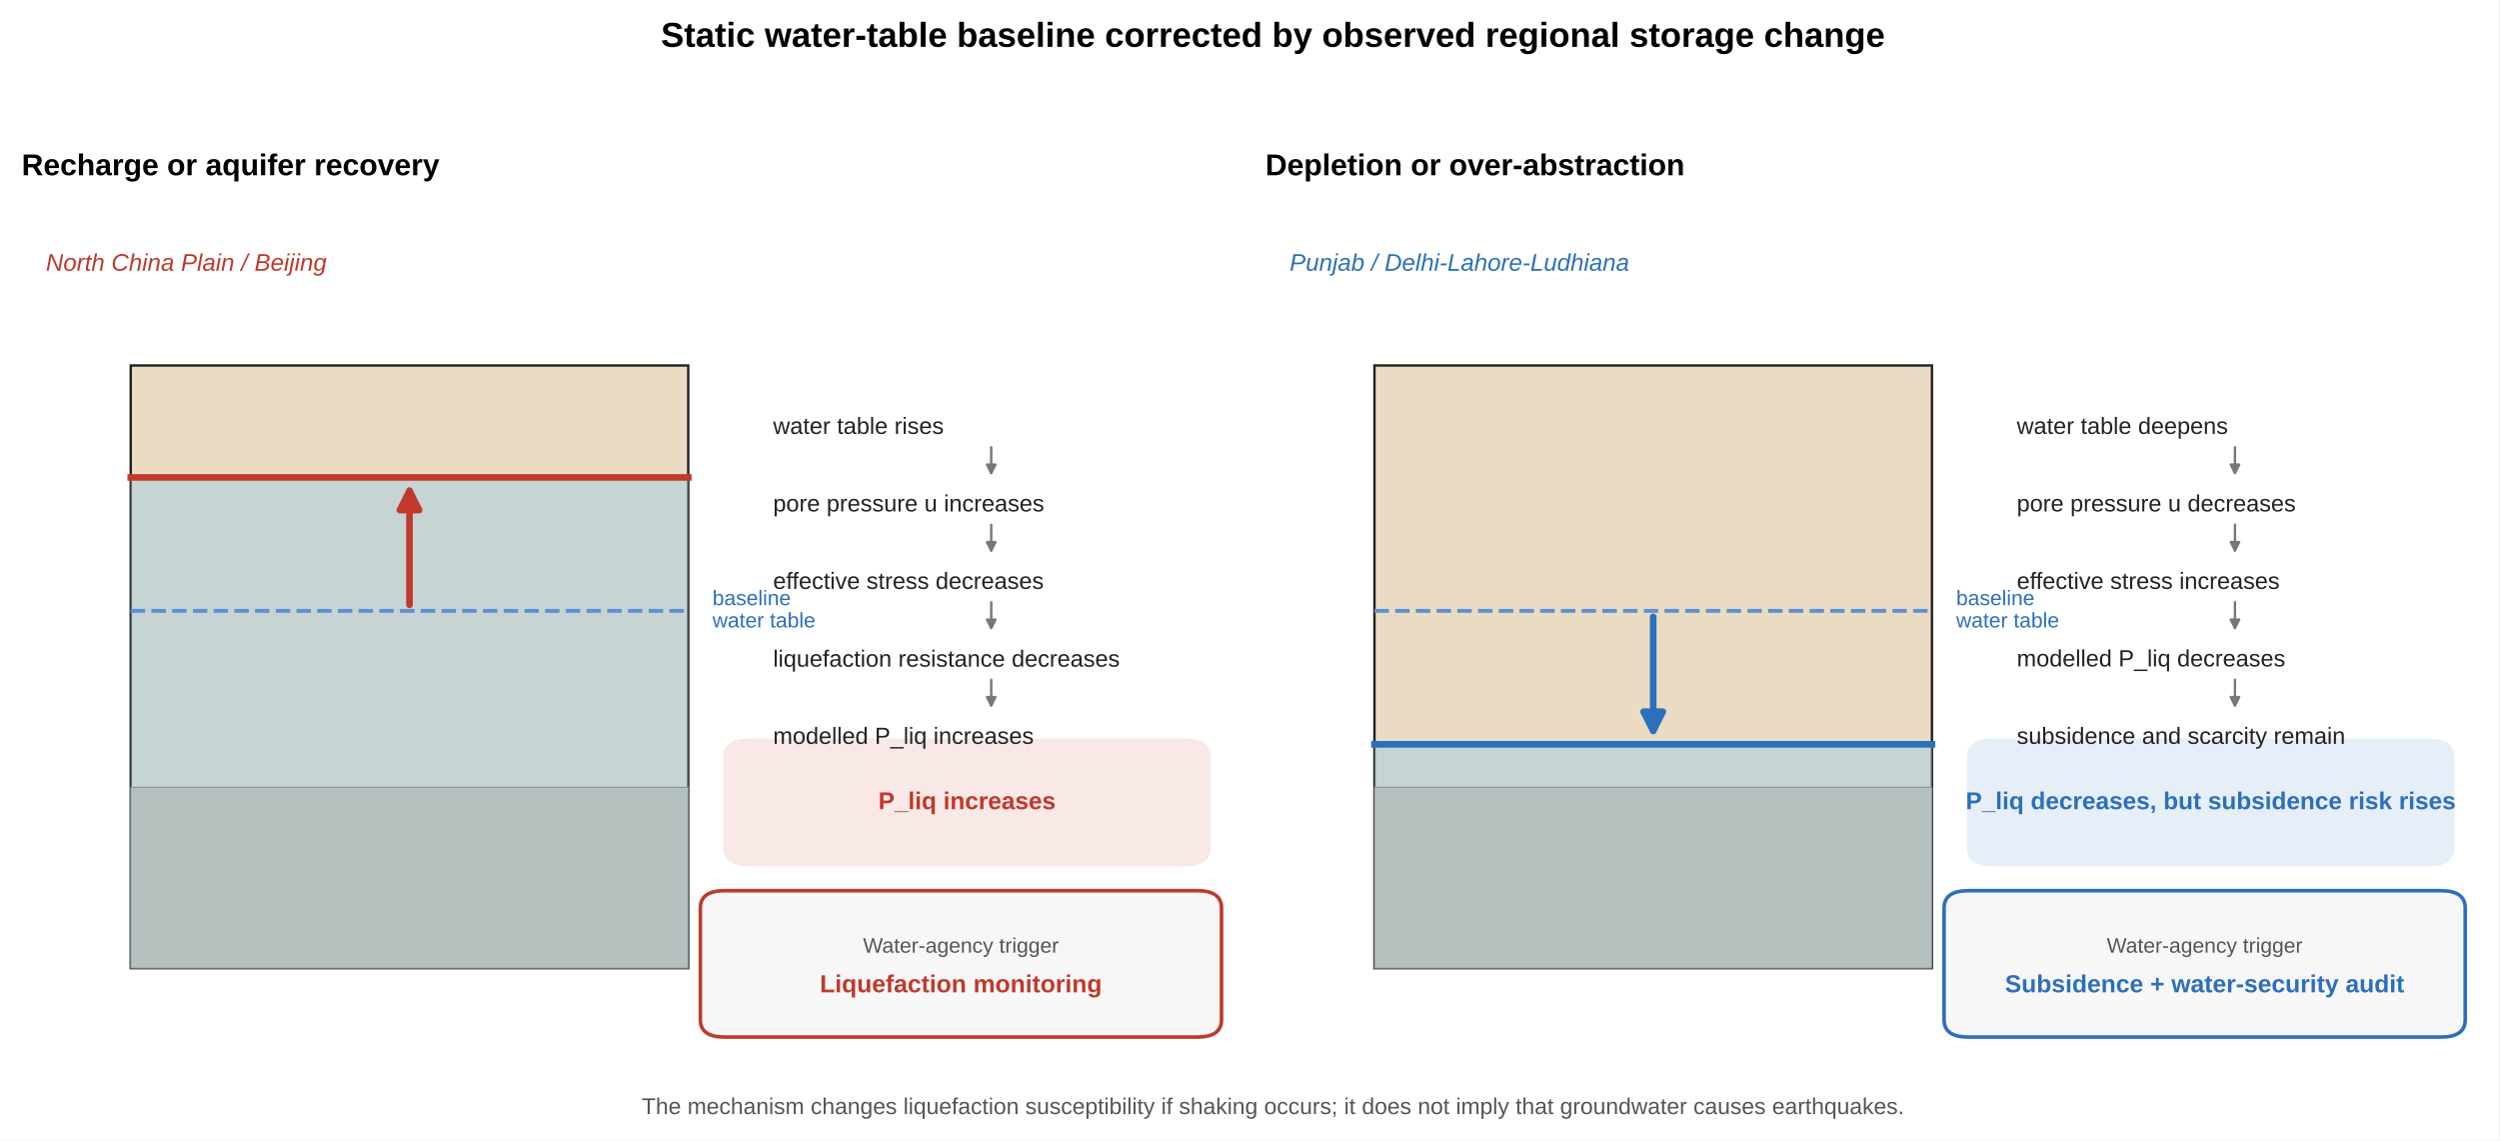
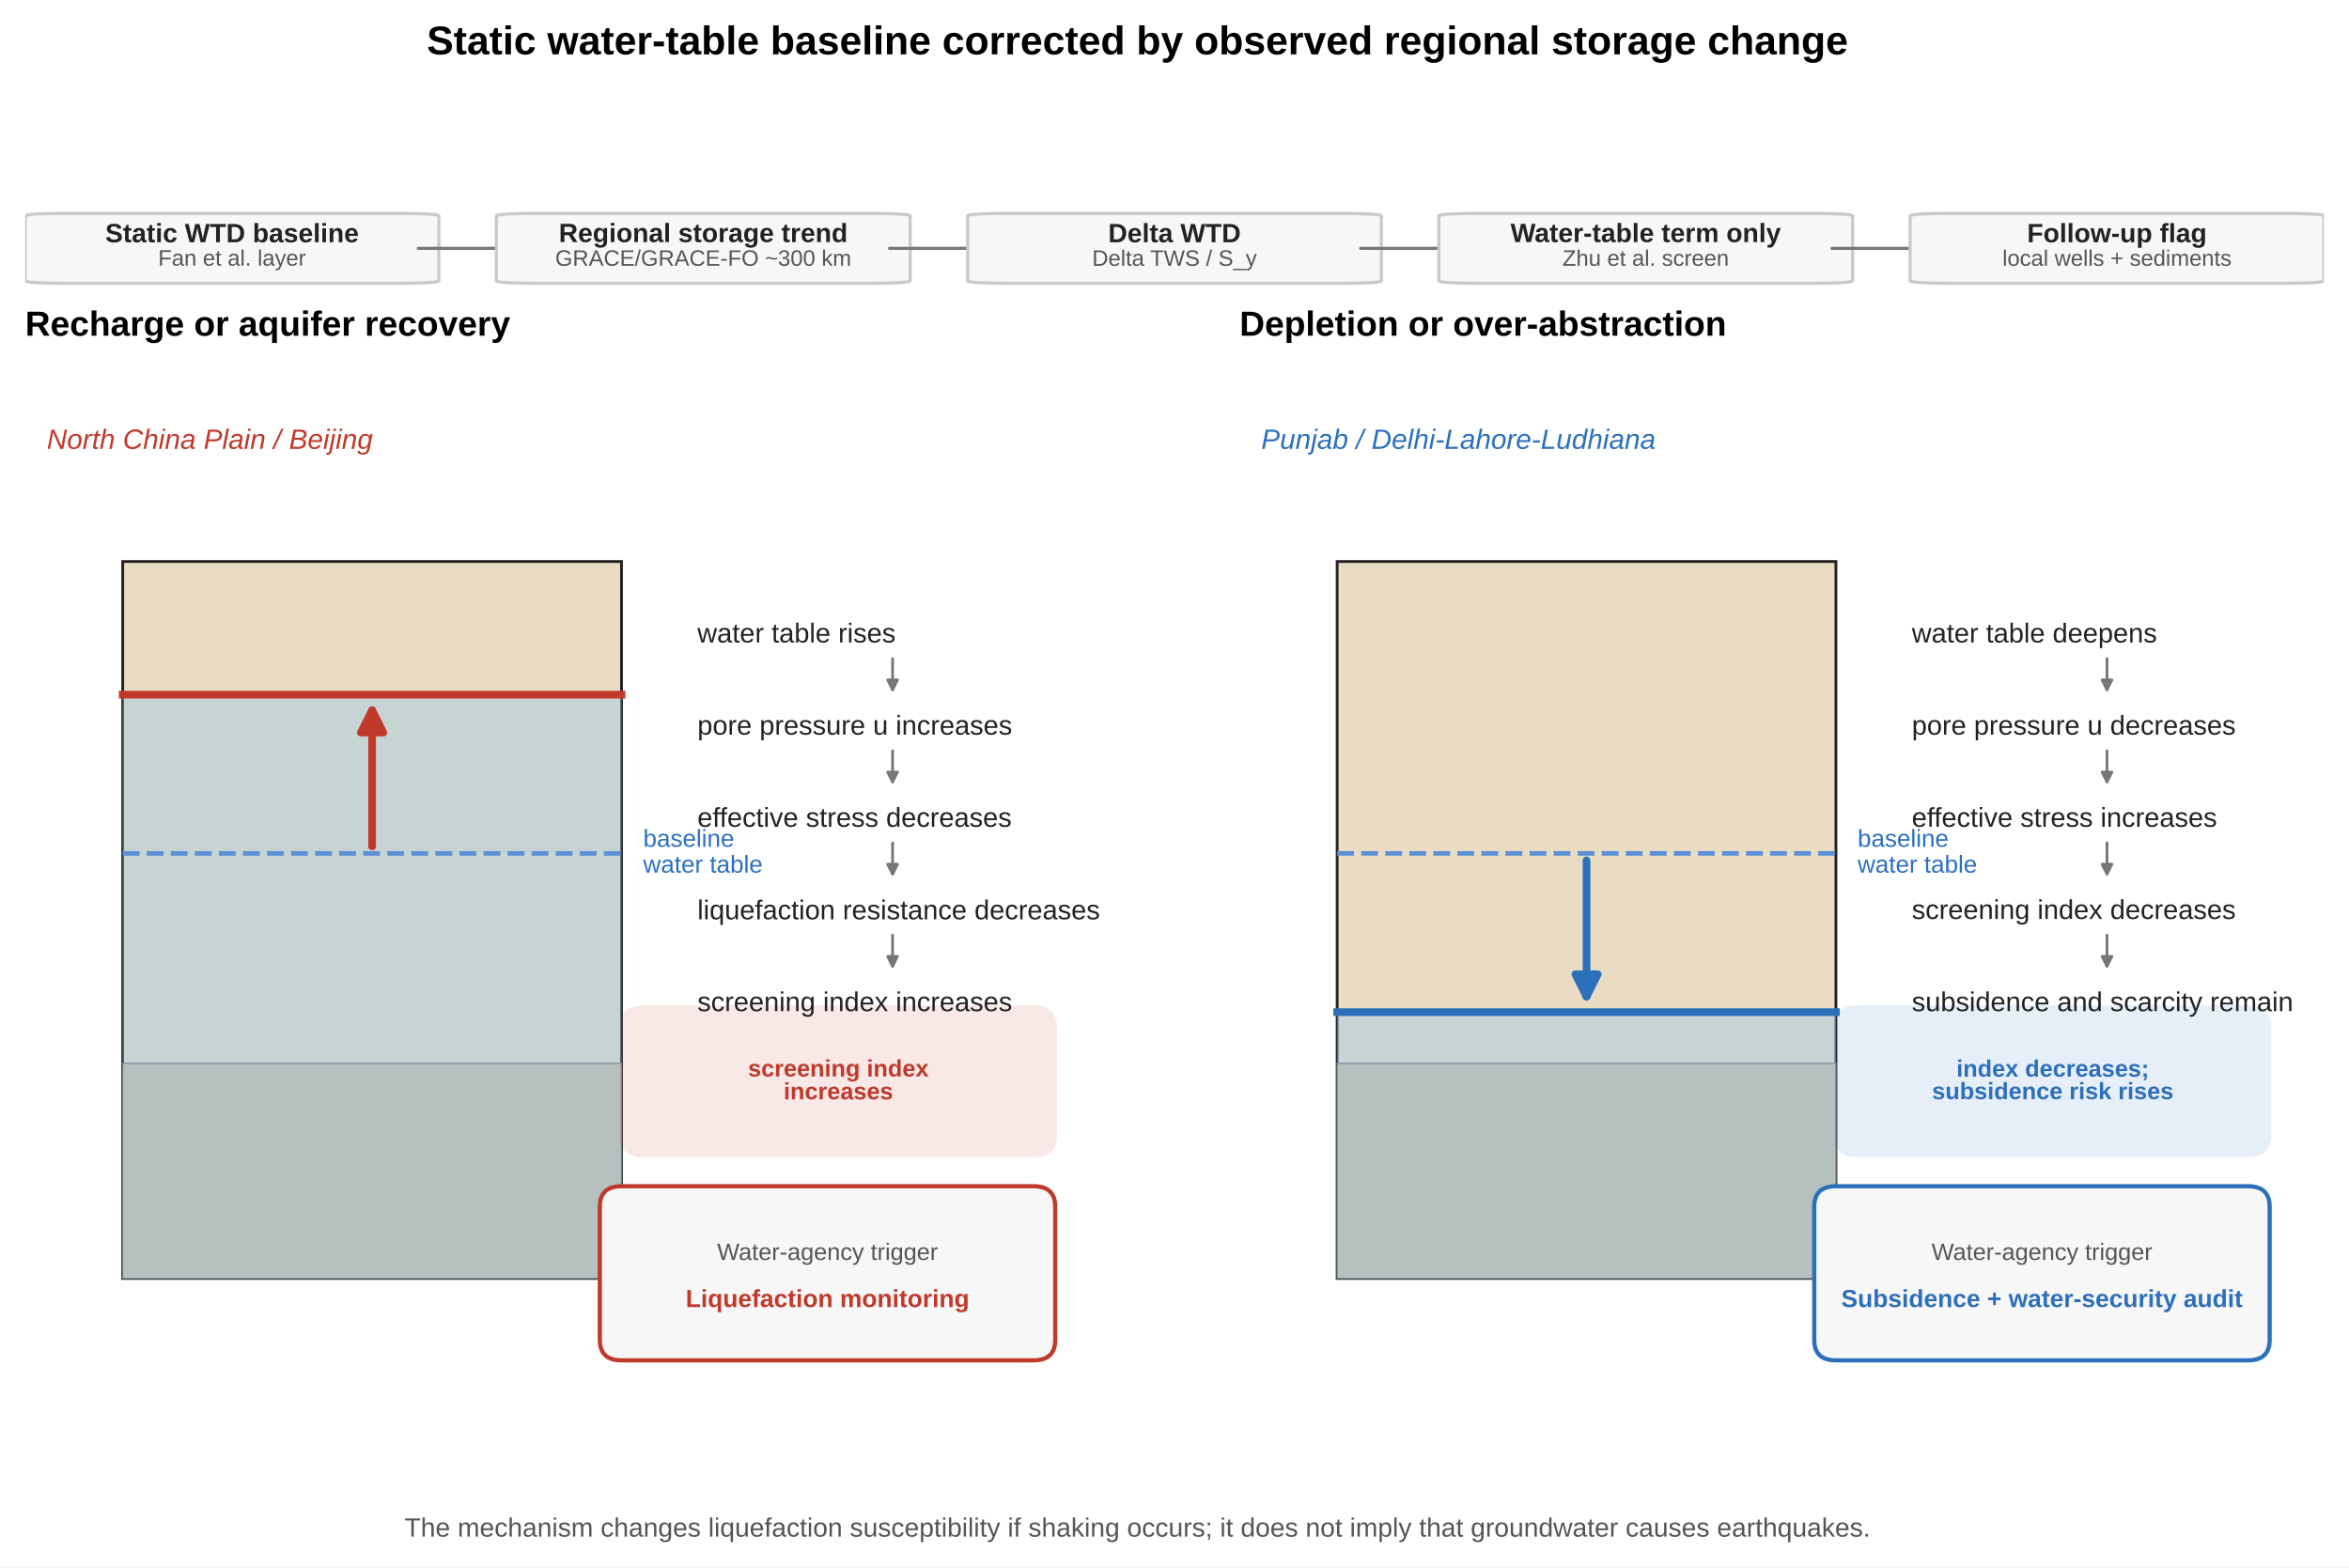
- <svg xmlns="http://www.w3.org/2000/svg" width="831.114pt" height="379.168pt" viewBox="0 0 831.114 379.168" version="1.1">
+ <svg xmlns="http://www.w3.org/2000/svg" width="672.84pt" height="449.008pt" viewBox="0 0 672.84 449.008" version="1.1">
  <defs>
    <style type="text/css">*{stroke-linejoin: round; stroke-linecap: butt}</style>
  </defs>
  <g id="figure_1">
    <g id="patch_1">
-       <path d="M 0 379.168  L 831.114 379.168  L 831.114 0  L 0 0  z " style="fill: #ffffff" />
+       <path d="M 0 449.008  L 672.84 449.008  L 672.84 -0  L 0 -0  z " style="fill: #ffffff" />
    </g>
    <g id="axes_1">
      <g id="patch_2">
-         <path d="M 43.477 321.872  L 228.893 321.872  L 228.893 121.503  L 43.477 121.503  z " clip-path="url(#p54e700edab)" style="fill: #e9dcc3; stroke: #222222; stroke-width: 0.8; stroke-linejoin: miter" />
+         <path d="M 20.369 81.167  L 112.55 81.167  Q 125.719 81.167 125.719 80.424  L 125.719 61.863  Q 125.719 61.121 112.55 61.121  L 20.369 61.121  Q 7.2 61.121 7.2 61.863  L 7.2 80.424  Q 7.2 81.167 20.369 81.167  z " clip-path="url(#p0ba6637717)" style="fill: #f7f7f7; stroke: #c9c9c9; stroke-width: 0.9; stroke-linejoin: miter" />
      </g>
      <g id="patch_3">
-         <path d="M 43.477 321.872  L 228.893 321.872  L 228.893 261.761  L 43.477 261.761  z " clip-path="url(#p54e700edab)" style="fill: #c8b89d; stroke: #6f6f6f; stroke-width: 0.4; stroke-linejoin: miter" />
+         <path d="M 119.815 71.144  Q 133.949 71.144 147.076 71.144  " clip-path="url(#p0ba6637717)" style="fill: none; stroke: #777777; stroke-width: 0.9; stroke-linecap: round" />
+         <path d="M 143.476 69.344  L 147.076 71.144  L 143.476 72.944  z " clip-path="url(#p0ba6637717)" style="fill: #777777; stroke: #777777; stroke-width: 0.9; stroke-linecap: round" />
      </g>
      <g id="patch_4">
-         <path d="M 43.477 321.872  L 228.893 321.872  L 228.893 158.714  L 43.477 158.714  z " clip-path="url(#p54e700edab)" style="fill: #9ec9e8; opacity: 0.45" />
+         <path d="M 155.349 81.167  L 247.531 81.167  Q 260.699 81.167 260.699 80.424  L 260.699 61.863  Q 260.699 61.121 247.531 61.121  L 155.349 61.121  Q 142.18 61.121 142.18 61.863  L 142.18 80.424  Q 142.18 81.167 155.349 81.167  z " clip-path="url(#p0ba6637717)" style="fill: #f7f7f7; stroke: #c9c9c9; stroke-width: 0.9; stroke-linejoin: miter" />
      </g>
      <g id="patch_5">
-         <path d="M 136.185 201.081  Q 136.185 180.897 136.185 163.173  " clip-path="url(#p54e700edab)" style="fill: none; stroke: #c0392b; stroke-width: 2.2; stroke-linecap: round" />
-         <path d="M 132.985 169.573  L 136.185 163.173  L 139.385 169.573  z " clip-path="url(#p54e700edab)" style="fill: #c0392b; stroke: #c0392b; stroke-width: 2.2; stroke-linecap: round" />
+         <path d="M 254.795 71.144  Q 268.929 71.144 282.057 71.144  " clip-path="url(#p0ba6637717)" style="fill: none; stroke: #777777; stroke-width: 0.9; stroke-linecap: round" />
+         <path d="M 278.457 69.344  L 282.057 71.144  L 278.457 72.944  z " clip-path="url(#p0ba6637717)" style="fill: #777777; stroke: #777777; stroke-width: 0.9; stroke-linecap: round" />
      </g>
      <g id="patch_6">
-         <path d="M 329.662 148.692  Q 329.662 153.419 329.662 157.252  " clip-path="url(#p54e700edab)" style="fill: none; stroke: #777777; stroke-width: 0.8; stroke-linecap: round" />
-         <path d="M 331.062 154.452  L 329.662 157.252  L 328.262 154.452  z " clip-path="url(#p54e700edab)" style="fill: #777777; stroke: #777777; stroke-width: 0.8; stroke-linecap: round" />
+         <path d="M 290.329 81.167  L 382.511 81.167  Q 395.68 81.167 395.68 80.424  L 395.68 61.863  Q 395.68 61.121 382.511 61.121  L 290.329 61.121  Q 277.16 61.121 277.16 61.863  L 277.16 80.424  Q 277.16 81.167 290.329 81.167  z " clip-path="url(#p0ba6637717)" style="fill: #f7f7f7; stroke: #c9c9c9; stroke-width: 0.9; stroke-linejoin: miter" />
      </g>
      <g id="patch_7">
-         <path d="M 329.662 174.454  Q 329.662 179.181 329.662 183.014  " clip-path="url(#p54e700edab)" style="fill: none; stroke: #777777; stroke-width: 0.8; stroke-linecap: round" />
-         <path d="M 331.062 180.214  L 329.662 183.014  L 328.262 180.214  z " clip-path="url(#p54e700edab)" style="fill: #777777; stroke: #777777; stroke-width: 0.8; stroke-linecap: round" />
+         <path d="M 389.775 71.144  Q 403.909 71.144 417.037 71.144  " clip-path="url(#p0ba6637717)" style="fill: none; stroke: #777777; stroke-width: 0.9; stroke-linecap: round" />
+         <path d="M 413.437 69.344  L 417.037 71.144  L 413.437 72.944  z " clip-path="url(#p0ba6637717)" style="fill: #777777; stroke: #777777; stroke-width: 0.9; stroke-linecap: round" />
      </g>
      <g id="patch_8">
-         <path d="M 329.662 200.216  Q 329.662 204.943 329.662 208.775  " clip-path="url(#p54e700edab)" style="fill: none; stroke: #777777; stroke-width: 0.8; stroke-linecap: round" />
-         <path d="M 331.062 205.975  L 329.662 208.775  L 328.262 205.975  z " clip-path="url(#p54e700edab)" style="fill: #777777; stroke: #777777; stroke-width: 0.8; stroke-linecap: round" />
+         <path d="M 425.309 81.167  L 517.491 81.167  Q 530.66 81.167 530.66 80.424  L 530.66 61.863  Q 530.66 61.121 517.491 61.121  L 425.309 61.121  Q 412.141 61.121 412.141 61.863  L 412.141 80.424  Q 412.141 81.167 425.309 81.167  z " clip-path="url(#p0ba6637717)" style="fill: #f7f7f7; stroke: #c9c9c9; stroke-width: 0.9; stroke-linejoin: miter" />
      </g>
      <g id="patch_9">
-         <path d="M 329.662 225.978  Q 329.662 230.705 329.662 234.537  " clip-path="url(#p54e700edab)" style="fill: none; stroke: #777777; stroke-width: 0.8; stroke-linecap: round" />
-         <path d="M 331.062 231.737  L 329.662 234.537  L 328.262 231.737  z " clip-path="url(#p54e700edab)" style="fill: #777777; stroke: #777777; stroke-width: 0.8; stroke-linecap: round" />
+         <path d="M 524.755 71.144  Q 538.889 71.144 552.017 71.144  " clip-path="url(#p0ba6637717)" style="fill: none; stroke: #777777; stroke-width: 0.9; stroke-linecap: round" />
+         <path d="M 548.417 69.344  L 552.017 71.144  L 548.417 72.944  z " clip-path="url(#p0ba6637717)" style="fill: #777777; stroke: #777777; stroke-width: 0.9; stroke-linecap: round" />
      </g>
      <g id="patch_10">
-         <path d="M 249.046 287.523  L 394.154 287.523  Q 402.216 287.523 402.216 281.798  L 402.216 251.743  Q 402.216 246.018 394.154 246.018  L 249.046 246.018  Q 240.985 246.018 240.985 251.743  L 240.985 281.798  Q 240.985 287.523 249.046 287.523  z " clip-path="url(#p54e700edab)" style="fill: #c0392b; opacity: 0.12; stroke: #c0392b; stroke-linejoin: miter" />
-       </g>
+         <path d="M 560.29 81.167  L 652.471 81.167  Q 665.64 81.167 665.64 80.424  L 665.64 61.863  Q 665.64 61.121 652.471 61.121  L 560.29 61.121  Q 547.121 61.121 547.121 61.863  L 547.121 80.424  Q 547.121 81.167 560.29 81.167  z " clip-path="url(#p0ba6637717)" style="fill: #f7f7f7; stroke: #c9c9c9; stroke-width: 0.9; stroke-linejoin: miter" />
+       </g>
+       <g id="text_1">
+         <text style="font-weight: 700; font-size: 7.6px; font-family: 'Arial', 'Helvetica', 'DejaVu Sans', sans-serif; text-anchor: middle; fill: #222222" x="66.46" y="69.401" transform="rotate(-0 66.4596 69.4014)">Static WTD baseline</text>
+       </g>
+       <g id="text_2">
+         <text style="font-size: 6.4px; font-family: 'Arial', 'Helvetica', 'DejaVu Sans', sans-serif; text-anchor: middle; fill: #555555" x="66.46" y="76.102" transform="rotate(-0 66.4596 76.10157)">Fan et al. layer</text>
+       </g>
+       <g id="text_3">
+         <text style="font-weight: 700; font-size: 7.6px; font-family: 'Arial', 'Helvetica', 'DejaVu Sans', sans-serif; text-anchor: middle; fill: #222222" x="201.44" y="69.352" transform="rotate(-0 201.4398 69.35153)">Regional storage trend</text>
+       </g>
+       <g id="text_4">
+         <text style="font-size: 6.4px; font-family: 'Arial', 'Helvetica', 'DejaVu Sans', sans-serif; text-anchor: middle; fill: #555555" x="201.44" y="76.139" transform="rotate(-0 201.4398 76.13907)">GRACE/GRACE-FO ~300 km</text>
+       </g>
+       <g id="text_5">
+         <text style="font-weight: 700; font-size: 7.6px; font-family: 'Arial', 'Helvetica', 'DejaVu Sans', sans-serif; text-anchor: middle; fill: #222222" x="336.42" y="69.401" transform="rotate(-0 336.42 69.4014)">Delta WTD</text>
+       </g>
+       <g id="text_6">
+         <text style="font-size: 6.4px; font-family: 'Arial', 'Helvetica', 'DejaVu Sans', sans-serif; text-anchor: middle; fill: #555555" x="336.42" y="76.141" transform="rotate(-0 336.42 76.14057)">Delta TWS / S_y</text>
+       </g>
+       <g id="text_7">
+         <text style="font-weight: 700; font-size: 7.6px; font-family: 'Arial', 'Helvetica', 'DejaVu Sans', sans-serif; text-anchor: middle; fill: #222222" x="471.4" y="69.352" transform="rotate(-0 471.4002 69.35153)">Water-table term only</text>
+       </g>
+       <g id="text_8">
+         <text style="font-size: 6.4px; font-family: 'Arial', 'Helvetica', 'DejaVu Sans', sans-serif; text-anchor: middle; fill: #555555" x="471.4" y="76.139" transform="rotate(-0 471.4002 76.13907)">Zhu et al. screen</text>
+       </g>
+       <g id="text_9">
+         <text style="font-weight: 700; font-size: 7.6px; font-family: 'Arial', 'Helvetica', 'DejaVu Sans', sans-serif; text-anchor: middle; fill: #222222" x="606.38" y="69.398" transform="rotate(-0 606.3804 69.39784)">Follow-up flag</text>
+       </g>
+       <g id="text_10">
+         <text style="font-size: 6.4px; font-family: 'Arial', 'Helvetica', 'DejaVu Sans', sans-serif; text-anchor: middle; fill: #555555" x="606.38" y="76.139" transform="rotate(-0 606.3804 76.13907)">local wells + sediments</text>
+       </g>
+     </g>
+     <g id="axes_2">
      <g id="patch_11">
-         <path d="M 240.985 344.771  L 398.185 344.771  Q 406.247 344.771 406.247 339.046  L 406.247 301.835  Q 406.247 296.11 398.185 296.11  L 240.985 296.11  Q 232.923 296.11 232.923 301.835  L 232.923 339.046  Q 232.923 344.771 240.985 344.771  z " clip-path="url(#p54e700edab)" style="fill: #f7f7f7; stroke: #c0392b; stroke-width: 1.2; stroke-linejoin: miter" />
+         <path d="M 35.153 366.229  L 178.022 366.229  L 178.022 160.86  L 35.153 160.86  z " clip-path="url(#pc27af733c6)" style="fill: #e9dcc3; stroke: #222222; stroke-width: 0.8; stroke-linejoin: miter" />
+       </g>
+       <g id="patch_12">
+         <path d="M 35.153 366.229  L 178.022 366.229  L 178.022 304.619  L 35.153 304.619  z " clip-path="url(#pc27af733c6)" style="fill: #c8b89d; stroke: #6f6f6f; stroke-width: 0.4; stroke-linejoin: miter" />
+       </g>
+       <g id="patch_13">
+         <path d="M 35.153 366.229  L 178.022 366.229  L 178.022 199  L 35.153 199  z " clip-path="url(#pc27af733c6)" style="fill: #9ec9e8; opacity: 0.45" />
+       </g>
+       <g id="patch_14">
+         <path d="M 106.587 242.473  Q 106.587 221.736 106.587 203.457  " clip-path="url(#pc27af733c6)" style="fill: none; stroke: #c0392b; stroke-width: 2.2; stroke-linecap: round" />
+         <path d="M 103.387 209.857  L 106.587 203.457  L 109.787 209.857  z " clip-path="url(#pc27af733c6)" style="fill: #c0392b; stroke: #c0392b; stroke-width: 2.2; stroke-linecap: round" />
+       </g>
+       <g id="patch_15">
+         <path d="M 255.668 188.681  Q 255.668 193.574 255.668 197.572  " clip-path="url(#pc27af733c6)" style="fill: none; stroke: #777777; stroke-width: 0.8; stroke-linecap: round" />
+         <path d="M 257.068 194.772  L 255.668 197.572  L 254.268 194.772  z " clip-path="url(#pc27af733c6)" style="fill: #777777; stroke: #777777; stroke-width: 0.8; stroke-linecap: round" />
+       </g>
+       <g id="patch_16">
+         <path d="M 255.668 215.085  Q 255.668 219.978 255.668 223.977  " clip-path="url(#pc27af733c6)" style="fill: none; stroke: #777777; stroke-width: 0.8; stroke-linecap: round" />
+         <path d="M 257.068 221.177  L 255.668 223.977  L 254.268 221.177  z " clip-path="url(#pc27af733c6)" style="fill: #777777; stroke: #777777; stroke-width: 0.8; stroke-linecap: round" />
+       </g>
+       <g id="patch_17">
+         <path d="M 255.668 241.49  Q 255.668 246.383 255.668 250.382  " clip-path="url(#pc27af733c6)" style="fill: none; stroke: #777777; stroke-width: 0.8; stroke-linecap: round" />
+         <path d="M 257.068 247.582  L 255.668 250.382  L 254.268 247.582  z " clip-path="url(#pc27af733c6)" style="fill: #777777; stroke: #777777; stroke-width: 0.8; stroke-linecap: round" />
+       </g>
+       <g id="patch_18">
+         <path d="M 255.668 267.895  Q 255.668 272.788 255.668 276.786  " clip-path="url(#pc27af733c6)" style="fill: none; stroke: #777777; stroke-width: 0.8; stroke-linecap: round" />
+         <path d="M 257.068 273.986  L 255.668 276.786  L 254.268 273.986  z " clip-path="url(#pc27af733c6)" style="fill: #777777; stroke: #777777; stroke-width: 0.8; stroke-linecap: round" />
+       </g>
+       <g id="patch_19">
+         <path d="M 184.233 331.023  L 296.044 331.023  Q 302.256 331.023 302.256 325.155  L 302.256 294.35  Q 302.256 288.482 296.044 288.482  L 184.233 288.482  Q 178.022 288.482 178.022 294.35  L 178.022 325.155  Q 178.022 331.023 184.233 331.023  z " clip-path="url(#pc27af733c6)" style="fill: #c0392b; opacity: 0.12; stroke: #c0392b; stroke-linejoin: miter" />
+       </g>
+       <g id="patch_20">
+         <path d="M 178.022 389.7  L 296.044 389.7  Q 302.256 389.7 302.256 383.833  L 302.256 345.692  Q 302.256 339.825 296.044 339.825  L 178.022 339.825  Q 171.81 339.825 171.81 345.692  L 171.81 383.833  Q 171.81 389.7 178.022 389.7  z " clip-path="url(#pc27af733c6)" style="fill: #f7f7f7; stroke: #c0392b; stroke-width: 1.2; stroke-linejoin: miter" />
      </g>
      <g id="line2d_1">
-         <path d="M 43.477 203.082  L 228.893 203.082  " clip-path="url(#p54e700edab)" style="fill: none; stroke-dasharray: 4.81,2.08; stroke-dashoffset: 0; stroke: #5c8fd6; stroke-width: 1.3" />
+         <path d="M 35.153 244.474  L 178.022 244.474  " clip-path="url(#pc27af733c6)" style="fill: none; stroke-dasharray: 4.81,2.08; stroke-dashoffset: 0; stroke: #5c8fd6; stroke-width: 1.3" />
      </g>
      <g id="line2d_2">
-         <path d="M 43.477 158.714  L 228.893 158.714  " clip-path="url(#p54e700edab)" style="fill: none; stroke: #c0392b; stroke-width: 2.2; stroke-linecap: square" />
-       </g>
-       <g id="text_1">
-         <text style="font-style: italic; font-size: 8px; font-family: 'Arial', 'Helvetica', 'DejaVu Sans', sans-serif; text-anchor: start; fill: #c0392b" x="15.262" y="90.016" transform="rotate(-0 15.26154 90.01646)">North China Plain / Beijing</text>
-       </g>
-       <g id="text_2">
-         <text style="font-size: 7px; font-family: 'Arial', 'Helvetica', 'DejaVu Sans', sans-serif; fill: #2b6fc1" transform="translate(236.954 201.1895)">baseline</text>
-         <text style="font-size: 7px; font-family: 'Arial', 'Helvetica', 'DejaVu Sans', sans-serif; fill: #2b6fc1" transform="translate(236.954 208.5933)">water table</text>
-       </g>
-       <g id="text_3">
-         <text style="font-size: 7.8px; font-family: 'Arial', 'Helvetica', 'DejaVu Sans', sans-serif; text-anchor: start; fill: #222222" x="257.108" y="144.261" transform="rotate(-0 257.1079 144.2606)">water table rises</text>
-       </g>
-       <g id="text_4">
-         <text style="font-size: 7.8px; font-family: 'Arial', 'Helvetica', 'DejaVu Sans', sans-serif; text-anchor: start; fill: #222222" x="257.108" y="170.022" transform="rotate(-0 257.1079 170.0223)">pore pressure u increases</text>
-       </g>
-       <g id="text_5">
-         <text style="font-size: 7.8px; font-family: 'Arial', 'Helvetica', 'DejaVu Sans', sans-serif; text-anchor: start; fill: #222222" x="257.108" y="195.784" transform="rotate(-0 257.1079 195.784)">effective stress decreases</text>
-       </g>
-       <g id="text_6">
-         <text style="font-size: 7.8px; font-family: 'Arial', 'Helvetica', 'DejaVu Sans', sans-serif; text-anchor: start; fill: #222222" x="257.108" y="221.641" transform="rotate(-0 257.1079 221.6408)">liquefaction resistance decreases</text>
-       </g>
-       <g id="text_7">
-         <text style="font-size: 7.8px; font-family: 'Arial', 'Helvetica', 'DejaVu Sans', sans-serif; text-anchor: start; fill: #222222" x="257.108" y="247.307" transform="rotate(-0 257.1079 247.3074)">modelled P_liq increases</text>
-       </g>
-       <g id="text_8">
-         <text style="font-weight: 700; font-size: 8.1px; font-family: 'Arial', 'Helvetica', 'DejaVu Sans', sans-serif; text-anchor: middle; fill: #c0392b" x="321.6" y="269.011" transform="rotate(-0 321.6003 269.0113)">P_liq increases</text>
-       </g>
-       <g id="text_9">
-         <text style="font-size: 7px; font-family: 'Arial', 'Helvetica', 'DejaVu Sans', sans-serif; text-anchor: middle; fill: #555555" x="319.585" y="316.72" transform="rotate(-0 319.5849 316.7195)">Water-agency trigger</text>
-       </g>
-       <g id="text_10">
-         <text style="font-weight: 700; font-size: 8.2px; font-family: 'Arial', 'Helvetica', 'DejaVu Sans', sans-serif; text-anchor: middle; fill: #c0392b" x="319.585" y="329.887" transform="rotate(-0 319.5849 329.8866)">Liquefaction monitoring</text>
+         <path d="M 35.153 199  L 178.022 199  " clip-path="url(#pc27af733c6)" style="fill: none; stroke: #c0392b; stroke-width: 2.2; stroke-linecap: square" />
      </g>
      <g id="text_11">
-         <text style="font-weight: 700; font-size: 10px; font-family: 'Arial', 'Helvetica', 'DejaVu Sans', sans-serif; text-anchor: start" x="7.2" y="58.255" transform="rotate(-0 7.2 58.25475)">Recharge or aquifer recovery</text>
-       </g>
-     </g>
-     <g id="axes_2">
-       <g id="patch_12">
-         <path d="M 457.114 321.872  L 642.529 321.872  L 642.529 121.503  L 457.114 121.503  z " clip-path="url(#pf22c4f4d9b)" style="fill: #e9dcc3; stroke: #222222; stroke-width: 0.8; stroke-linejoin: miter" />
-       </g>
-       <g id="patch_13">
-         <path d="M 457.114 321.872  L 642.529 321.872  L 642.529 261.761  L 457.114 261.761  z " clip-path="url(#pf22c4f4d9b)" style="fill: #c8b89d; stroke: #6f6f6f; stroke-width: 0.4; stroke-linejoin: miter" />
-       </g>
-       <g id="patch_14">
-         <path d="M 457.114 321.872  L 642.529 321.872  L 642.529 247.449  L 457.114 247.449  z " clip-path="url(#pf22c4f4d9b)" style="fill: #9ec9e8; opacity: 0.45" />
-       </g>
-       <g id="patch_15">
-         <path d="M 549.821 205.083  Q 549.821 225.267 549.821 242.991  " clip-path="url(#pf22c4f4d9b)" style="fill: none; stroke: #2c6fbb; stroke-width: 2.2; stroke-linecap: round" />
-         <path d="M 553.021 236.591  L 549.821 242.991  L 546.621 236.591  z " clip-path="url(#pf22c4f4d9b)" style="fill: #2c6fbb; stroke: #2c6fbb; stroke-width: 2.2; stroke-linecap: round" />
-       </g>
-       <g id="patch_16">
-         <path d="M 743.299 148.692  Q 743.299 153.419 743.299 157.252  " clip-path="url(#pf22c4f4d9b)" style="fill: none; stroke: #777777; stroke-width: 0.8; stroke-linecap: round" />
-         <path d="M 744.699 154.452  L 743.299 157.252  L 741.899 154.452  z " clip-path="url(#pf22c4f4d9b)" style="fill: #777777; stroke: #777777; stroke-width: 0.8; stroke-linecap: round" />
-       </g>
-       <g id="patch_17">
-         <path d="M 743.299 174.454  Q 743.299 179.181 743.299 183.014  " clip-path="url(#pf22c4f4d9b)" style="fill: none; stroke: #777777; stroke-width: 0.8; stroke-linecap: round" />
-         <path d="M 744.699 180.214  L 743.299 183.014  L 741.899 180.214  z " clip-path="url(#pf22c4f4d9b)" style="fill: #777777; stroke: #777777; stroke-width: 0.8; stroke-linecap: round" />
-       </g>
-       <g id="patch_18">
-         <path d="M 743.299 200.216  Q 743.299 204.943 743.299 208.775  " clip-path="url(#pf22c4f4d9b)" style="fill: none; stroke: #777777; stroke-width: 0.8; stroke-linecap: round" />
-         <path d="M 744.699 205.975  L 743.299 208.775  L 741.899 205.975  z " clip-path="url(#pf22c4f4d9b)" style="fill: #777777; stroke: #777777; stroke-width: 0.8; stroke-linecap: round" />
-       </g>
-       <g id="patch_19">
-         <path d="M 743.299 225.978  Q 743.299 230.705 743.299 234.537  " clip-path="url(#pf22c4f4d9b)" style="fill: none; stroke: #777777; stroke-width: 0.8; stroke-linecap: round" />
-         <path d="M 744.699 231.737  L 743.299 234.537  L 741.899 231.737  z " clip-path="url(#pf22c4f4d9b)" style="fill: #777777; stroke: #777777; stroke-width: 0.8; stroke-linecap: round" />
-       </g>
-       <g id="patch_20">
-         <path d="M 662.683 287.523  L 807.791 287.523  Q 815.852 287.523 815.852 281.798  L 815.852 251.743  Q 815.852 246.018 807.791 246.018  L 662.683 246.018  Q 654.622 246.018 654.622 251.743  L 654.622 281.798  Q 654.622 287.523 662.683 287.523  z " clip-path="url(#pf22c4f4d9b)" style="fill: #2c6fbb; opacity: 0.12; stroke: #2c6fbb; stroke-linejoin: miter" />
-       </g>
+         <text style="font-style: italic; font-size: 8px; font-family: 'Arial', 'Helvetica', 'DejaVu Sans', sans-serif; text-anchor: start; fill: #c0392b" x="13.412" y="128.587" transform="rotate(-0 13.4117 128.5872)">North China Plain / Beijing</text>
+       </g>
+       <g id="text_12">
+         <text style="font-size: 7px; font-family: 'Arial', 'Helvetica', 'DejaVu Sans', sans-serif; fill: #2b6fc1" transform="translate(184.2334 242.5822)">baseline</text>
+         <text style="font-size: 7px; font-family: 'Arial', 'Helvetica', 'DejaVu Sans', sans-serif; fill: #2b6fc1" transform="translate(184.2334 249.986)">water table</text>
+       </g>
+       <g id="text_13">
+         <text style="font-size: 7.8px; font-family: 'Arial', 'Helvetica', 'DejaVu Sans', sans-serif; text-anchor: start; fill: #222222" x="199.763" y="184.046" transform="rotate(-0 199.7626 184.0459)">water table rises</text>
+       </g>
+       <g id="text_14">
+         <text style="font-size: 7.8px; font-family: 'Arial', 'Helvetica', 'DejaVu Sans', sans-serif; text-anchor: start; fill: #222222" x="199.763" y="210.451" transform="rotate(-0 199.7626 210.4505)">pore pressure u increases</text>
+       </g>
+       <g id="text_15">
+         <text style="font-size: 7.8px; font-family: 'Arial', 'Helvetica', 'DejaVu Sans', sans-serif; text-anchor: start; fill: #222222" x="199.763" y="236.855" transform="rotate(-0 199.7626 236.8552)">effective stress decreases</text>
+       </g>
+       <g id="text_16">
+         <text style="font-size: 7.8px; font-family: 'Arial', 'Helvetica', 'DejaVu Sans', sans-serif; text-anchor: start; fill: #222222" x="199.763" y="263.355" transform="rotate(-0 199.7626 263.355)">liquefaction resistance decreases</text>
+       </g>
+       <g id="text_17">
+         <text style="font-size: 7.8px; font-family: 'Arial', 'Helvetica', 'DejaVu Sans', sans-serif; text-anchor: start; fill: #222222" x="199.763" y="289.665" transform="rotate(-0 199.7626 289.6646)">screening index increases</text>
+       </g>
+       <g id="text_18">
+         <text style="font-weight: 700; font-size: 6.8px; font-family: 'Arial', 'Helvetica', 'DejaVu Sans', sans-serif; fill: #c0392b" transform="translate(214.2541 308.3912)">screening index</text>
+         <text style="font-weight: 700; font-size: 6.8px; font-family: 'Arial', 'Helvetica', 'DejaVu Sans', sans-serif; fill: #c0392b" transform="translate(224.4498 314.9331)">increases</text>
+       </g>
+       <g id="text_19">
+         <text style="font-size: 6.8px; font-family: 'Arial', 'Helvetica', 'DejaVu Sans', sans-serif; text-anchor: middle; fill: #555555" x="237.033" y="360.949" transform="rotate(-0 237.0328 360.9485)">Water-agency trigger</text>
+       </g>
+       <g id="text_20">
+         <text style="font-weight: 700; font-size: 7.1px; font-family: 'Arial', 'Helvetica', 'DejaVu Sans', sans-serif; text-anchor: middle; fill: #c0392b" x="237.033" y="374.444" transform="rotate(-0 237.0328 374.4442)">Liquefaction monitoring</text>
+       </g>
+       <g id="text_21">
+         <text style="font-weight: 700; font-size: 10px; font-family: 'Arial', 'Helvetica', 'DejaVu Sans', sans-serif; text-anchor: start" x="7.2" y="96.183" transform="rotate(-0 7.2 96.18255)">Recharge or aquifer recovery</text>
+       </g>
+     </g>
+     <g id="axes_3">
      <g id="patch_21">
-         <path d="M 654.622 344.771  L 811.822 344.771  Q 819.883 344.771 819.883 339.046  L 819.883 301.835  Q 819.883 296.11 811.822 296.11  L 654.622 296.11  Q 646.56 296.11 646.56 301.835  L 646.56 339.046  Q 646.56 344.771 654.622 344.771  z " clip-path="url(#pf22c4f4d9b)" style="fill: #f7f7f7; stroke: #2c6fbb; stroke-width: 1.2; stroke-linejoin: miter" />
+         <path d="M 383.008 366.229  L 525.877 366.229  L 525.877 160.86  L 383.008 160.86  z " clip-path="url(#p8370d87712)" style="fill: #e9dcc3; stroke: #222222; stroke-width: 0.8; stroke-linejoin: miter" />
+       </g>
+       <g id="patch_22">
+         <path d="M 383.008 366.229  L 525.877 366.229  L 525.877 304.619  L 383.008 304.619  z " clip-path="url(#p8370d87712)" style="fill: #c8b89d; stroke: #6f6f6f; stroke-width: 0.4; stroke-linejoin: miter" />
+       </g>
+       <g id="patch_23">
+         <path d="M 383.008 366.229  L 525.877 366.229  L 525.877 289.949  L 383.008 289.949  z " clip-path="url(#p8370d87712)" style="fill: #9ec9e8; opacity: 0.45" />
+       </g>
+       <g id="patch_24">
+         <path d="M 454.442 246.476  Q 454.442 267.213 454.442 285.492  " clip-path="url(#p8370d87712)" style="fill: none; stroke: #2c6fbb; stroke-width: 2.2; stroke-linecap: round" />
+         <path d="M 457.642 279.092  L 454.442 285.492  L 451.242 279.092  z " clip-path="url(#p8370d87712)" style="fill: #2c6fbb; stroke: #2c6fbb; stroke-width: 2.2; stroke-linecap: round" />
+       </g>
+       <g id="patch_25">
+         <path d="M 603.523 188.681  Q 603.523 193.574 603.523 197.572  " clip-path="url(#p8370d87712)" style="fill: none; stroke: #777777; stroke-width: 0.8; stroke-linecap: round" />
+         <path d="M 604.923 194.772  L 603.523 197.572  L 602.123 194.772  z " clip-path="url(#p8370d87712)" style="fill: #777777; stroke: #777777; stroke-width: 0.8; stroke-linecap: round" />
+       </g>
+       <g id="patch_26">
+         <path d="M 603.523 215.085  Q 603.523 219.978 603.523 223.977  " clip-path="url(#p8370d87712)" style="fill: none; stroke: #777777; stroke-width: 0.8; stroke-linecap: round" />
+         <path d="M 604.923 221.177  L 603.523 223.977  L 602.123 221.177  z " clip-path="url(#p8370d87712)" style="fill: #777777; stroke: #777777; stroke-width: 0.8; stroke-linecap: round" />
+       </g>
+       <g id="patch_27">
+         <path d="M 603.523 241.49  Q 603.523 246.383 603.523 250.382  " clip-path="url(#p8370d87712)" style="fill: none; stroke: #777777; stroke-width: 0.8; stroke-linecap: round" />
+         <path d="M 604.923 247.582  L 603.523 250.382  L 602.123 247.582  z " clip-path="url(#p8370d87712)" style="fill: #777777; stroke: #777777; stroke-width: 0.8; stroke-linecap: round" />
+       </g>
+       <g id="patch_28">
+         <path d="M 603.523 267.895  Q 603.523 272.788 603.523 276.786  " clip-path="url(#p8370d87712)" style="fill: none; stroke: #777777; stroke-width: 0.8; stroke-linecap: round" />
+         <path d="M 604.923 273.986  L 603.523 276.786  L 602.123 273.986  z " clip-path="url(#p8370d87712)" style="fill: #777777; stroke: #777777; stroke-width: 0.8; stroke-linecap: round" />
+       </g>
+       <g id="patch_29">
+         <path d="M 532.088 331.023  L 643.899 331.023  Q 650.111 331.023 650.111 325.155  L 650.111 294.35  Q 650.111 288.482 643.899 288.482  L 532.088 288.482  Q 525.877 288.482 525.877 294.35  L 525.877 325.155  Q 525.877 331.023 532.088 331.023  z " clip-path="url(#p8370d87712)" style="fill: #2c6fbb; opacity: 0.12; stroke: #2c6fbb; stroke-linejoin: miter" />
+       </g>
+       <g id="patch_30">
+         <path d="M 525.877 389.7  L 643.899 389.7  Q 650.111 389.7 650.111 383.833  L 650.111 345.692  Q 650.111 339.825 643.899 339.825  L 525.877 339.825  Q 519.665 339.825 519.665 345.692  L 519.665 383.833  Q 519.665 389.7 525.877 389.7  z " clip-path="url(#p8370d87712)" style="fill: #f7f7f7; stroke: #2c6fbb; stroke-width: 1.2; stroke-linejoin: miter" />
      </g>
      <g id="line2d_3">
-         <path d="M 457.114 203.082  L 642.529 203.082  " clip-path="url(#pf22c4f4d9b)" style="fill: none; stroke-dasharray: 4.81,2.08; stroke-dashoffset: 0; stroke: #5c8fd6; stroke-width: 1.3" />
+         <path d="M 383.008 244.474  L 525.877 244.474  " clip-path="url(#p8370d87712)" style="fill: none; stroke-dasharray: 4.81,2.08; stroke-dashoffset: 0; stroke: #5c8fd6; stroke-width: 1.3" />
      </g>
      <g id="line2d_4">
-         <path d="M 457.114 247.449  L 642.529 247.449  " clip-path="url(#pf22c4f4d9b)" style="fill: none; stroke: #2c6fbb; stroke-width: 2.2; stroke-linecap: square" />
-       </g>
-       <g id="text_12">
-         <text style="font-style: italic; font-size: 8px; font-family: 'Arial', 'Helvetica', 'DejaVu Sans', sans-serif; text-anchor: start; fill: #2c6fbb" x="428.898" y="90.016" transform="rotate(-0 428.8983 90.01646)">Punjab / Delhi-Lahore-Ludhiana</text>
-       </g>
-       <g id="text_13">
-         <text style="font-size: 7px; font-family: 'Arial', 'Helvetica', 'DejaVu Sans', sans-serif; fill: #2b6fc1" transform="translate(650.5908 201.1895)">baseline</text>
-         <text style="font-size: 7px; font-family: 'Arial', 'Helvetica', 'DejaVu Sans', sans-serif; fill: #2b6fc1" transform="translate(650.5908 208.5933)">water table</text>
-       </g>
-       <g id="text_14">
-         <text style="font-size: 7.8px; font-family: 'Arial', 'Helvetica', 'DejaVu Sans', sans-serif; text-anchor: start; fill: #222222" x="670.745" y="144.261" transform="rotate(-0 670.7446 144.2606)">water table deepens</text>
-       </g>
-       <g id="text_15">
-         <text style="font-size: 7.8px; font-family: 'Arial', 'Helvetica', 'DejaVu Sans', sans-serif; text-anchor: start; fill: #222222" x="670.745" y="170.022" transform="rotate(-0 670.7446 170.0223)">pore pressure u decreases</text>
-       </g>
-       <g id="text_16">
-         <text style="font-size: 7.8px; font-family: 'Arial', 'Helvetica', 'DejaVu Sans', sans-serif; text-anchor: start; fill: #222222" x="670.745" y="195.784" transform="rotate(-0 670.7446 195.784)">effective stress increases</text>
-       </g>
-       <g id="text_17">
-         <text style="font-size: 7.8px; font-family: 'Arial', 'Helvetica', 'DejaVu Sans', sans-serif; text-anchor: start; fill: #222222" x="670.745" y="221.546" transform="rotate(-0 670.7446 221.5457)">modelled P_liq decreases</text>
-       </g>
-       <g id="text_18">
-         <text style="font-size: 7.8px; font-family: 'Arial', 'Helvetica', 'DejaVu Sans', sans-serif; text-anchor: start; fill: #222222" x="670.745" y="247.307" transform="rotate(-0 670.7446 247.3074)">subsidence and scarcity remain</text>
-       </g>
-       <g id="text_19">
-         <text style="font-weight: 700; font-size: 8.1px; font-family: 'Arial', 'Helvetica', 'DejaVu Sans', sans-serif; text-anchor: middle; fill: #2c6fbb" x="735.237" y="269.011" transform="rotate(-0 735.237 269.0113)">P_liq decreases, but subsidence risk rises</text>
-       </g>
-       <g id="text_20">
-         <text style="font-size: 7px; font-family: 'Arial', 'Helvetica', 'DejaVu Sans', sans-serif; text-anchor: middle; fill: #555555" x="733.222" y="316.72" transform="rotate(-0 733.2216 316.7195)">Water-agency trigger</text>
-       </g>
-       <g id="text_21">
-         <text style="font-weight: 700; font-size: 8.2px; font-family: 'Arial', 'Helvetica', 'DejaVu Sans', sans-serif; text-anchor: middle; fill: #2c6fbb" x="733.222" y="329.887" transform="rotate(-0 733.2216 329.8866)">Subsidence + water-security audit</text>
+         <path d="M 383.008 289.949  L 525.877 289.949  " clip-path="url(#p8370d87712)" style="fill: none; stroke: #2c6fbb; stroke-width: 2.2; stroke-linecap: square" />
      </g>
      <g id="text_22">
-         <text style="font-weight: 700; font-size: 10px; font-family: 'Arial', 'Helvetica', 'DejaVu Sans', sans-serif; text-anchor: start" x="420.837" y="58.255" transform="rotate(-0 420.8367 58.25475)">Depletion or over-abstraction</text>
-       </g>
-     </g>
-     <g id="text_23">
-       <text style="font-weight: 700; font-size: 11.5px; font-family: 'Arial', 'Helvetica', 'DejaVu Sans', sans-serif; text-anchor: middle" x="423.36" y="15.572" transform="rotate(-0 423.36 15.57164)">Static water-table baseline corrected by observed regional storage change</text>
-     </g>
-     <g id="text_24">
-       <text style="font-size: 7.6px; font-family: 'Arial', 'Helvetica', 'DejaVu Sans', sans-serif; text-anchor: middle; fill: #555555" x="423.36" y="370.368" transform="rotate(-0 423.36 370.368)">The mechanism changes liquefaction susceptibility if shaking occurs; it does not imply that groundwater causes earthquakes.</text>
+         <text style="font-style: italic; font-size: 8px; font-family: 'Arial', 'Helvetica', 'DejaVu Sans', sans-serif; text-anchor: start; fill: #2c6fbb" x="361.267" y="128.587" transform="rotate(-0 361.2668 128.5872)">Punjab / Delhi-Lahore-Ludhiana</text>
+       </g>
+       <g id="text_23">
+         <text style="font-size: 7px; font-family: 'Arial', 'Helvetica', 'DejaVu Sans', sans-serif; fill: #2b6fc1" transform="translate(532.0885 242.5822)">baseline</text>
+         <text style="font-size: 7px; font-family: 'Arial', 'Helvetica', 'DejaVu Sans', sans-serif; fill: #2b6fc1" transform="translate(532.0885 249.986)">water table</text>
+       </g>
+       <g id="text_24">
+         <text style="font-size: 7.8px; font-family: 'Arial', 'Helvetica', 'DejaVu Sans', sans-serif; text-anchor: start; fill: #222222" x="547.618" y="184.046" transform="rotate(-0 547.6177 184.0459)">water table deepens</text>
+       </g>
+       <g id="text_25">
+         <text style="font-size: 7.8px; font-family: 'Arial', 'Helvetica', 'DejaVu Sans', sans-serif; text-anchor: start; fill: #222222" x="547.618" y="210.451" transform="rotate(-0 547.6177 210.4505)">pore pressure u decreases</text>
+       </g>
+       <g id="text_26">
+         <text style="font-size: 7.8px; font-family: 'Arial', 'Helvetica', 'DejaVu Sans', sans-serif; text-anchor: start; fill: #222222" x="547.618" y="236.855" transform="rotate(-0 547.6177 236.8552)">effective stress increases</text>
+       </g>
+       <g id="text_27">
+         <text style="font-size: 7.8px; font-family: 'Arial', 'Helvetica', 'DejaVu Sans', sans-serif; text-anchor: start; fill: #222222" x="547.618" y="263.26" transform="rotate(-0 547.6177 263.2599)">screening index decreases</text>
+       </g>
+       <g id="text_28">
+         <text style="font-size: 7.8px; font-family: 'Arial', 'Helvetica', 'DejaVu Sans', sans-serif; text-anchor: start; fill: #222222" x="547.618" y="289.665" transform="rotate(-0 547.6177 289.6646)">subsidence and scarcity remain</text>
+       </g>
+       <g id="text_29">
+         <text style="font-weight: 700; font-size: 6.8px; font-family: 'Arial', 'Helvetica', 'DejaVu Sans', sans-serif; fill: #2c6fbb" transform="translate(560.4028 308.4358)">index decreases;</text>
+         <text style="font-weight: 700; font-size: 6.8px; font-family: 'Arial', 'Helvetica', 'DejaVu Sans', sans-serif; fill: #2c6fbb" transform="translate(553.4105 314.8884)">subsidence risk rises</text>
+       </g>
+       <g id="text_30">
+         <text style="font-size: 6.8px; font-family: 'Arial', 'Helvetica', 'DejaVu Sans', sans-serif; text-anchor: middle; fill: #555555" x="584.888" y="360.949" transform="rotate(-0 584.8879 360.9485)">Water-agency trigger</text>
+       </g>
+       <g id="text_31">
+         <text style="font-weight: 700; font-size: 7.1px; font-family: 'Arial', 'Helvetica', 'DejaVu Sans', sans-serif; text-anchor: middle; fill: #2c6fbb" x="584.888" y="374.444" transform="rotate(-0 584.8879 374.4442)">Subsidence + water-security audit</text>
+       </g>
+       <g id="text_32">
+         <text style="font-weight: 700; font-size: 10px; font-family: 'Arial', 'Helvetica', 'DejaVu Sans', sans-serif; text-anchor: start" x="355.055" y="96.183" transform="rotate(-0 355.0551 96.18255)">Depletion or over-abstraction</text>
+       </g>
+     </g>
+     <g id="text_33">
+       <text style="font-weight: 700; font-size: 11.5px; font-family: 'Arial', 'Helvetica', 'DejaVu Sans', sans-serif; text-anchor: middle" x="325.8" y="15.572" transform="rotate(-0 325.8 15.57164)">Static water-table baseline corrected by observed regional storage change</text>
+     </g>
+     <g id="text_34">
+       <text style="font-size: 7.6px; font-family: 'Arial', 'Helvetica', 'DejaVu Sans', sans-serif; text-anchor: middle; fill: #555555" x="325.8" y="440.208" transform="rotate(-0 325.8 440.208)">The mechanism changes liquefaction susceptibility if shaking occurs; it does not imply that groundwater causes earthquakes.</text>
    </g>
  </g>
  <defs>
-     <clipPath id="p54e700edab">
-       <rect x="7.2" y="64.255" width="403.077" height="286.241" />
+     <clipPath id="p0ba6637717">
+       <rect x="7.2" y="51.84" width="658.44" height="37.122" />
    </clipPath>
-     <clipPath id="pf22c4f4d9b">
-       <rect x="420.837" y="64.255" width="403.077" height="286.241" />
+     <clipPath id="pc27af733c6">
+       <rect x="7.2" y="102.183" width="310.585" height="293.385" />
+     </clipPath>
+     <clipPath id="p8370d87712">
+       <rect x="355.055" y="102.183" width="310.585" height="293.385" />
    </clipPath>
  </defs>
</svg>
